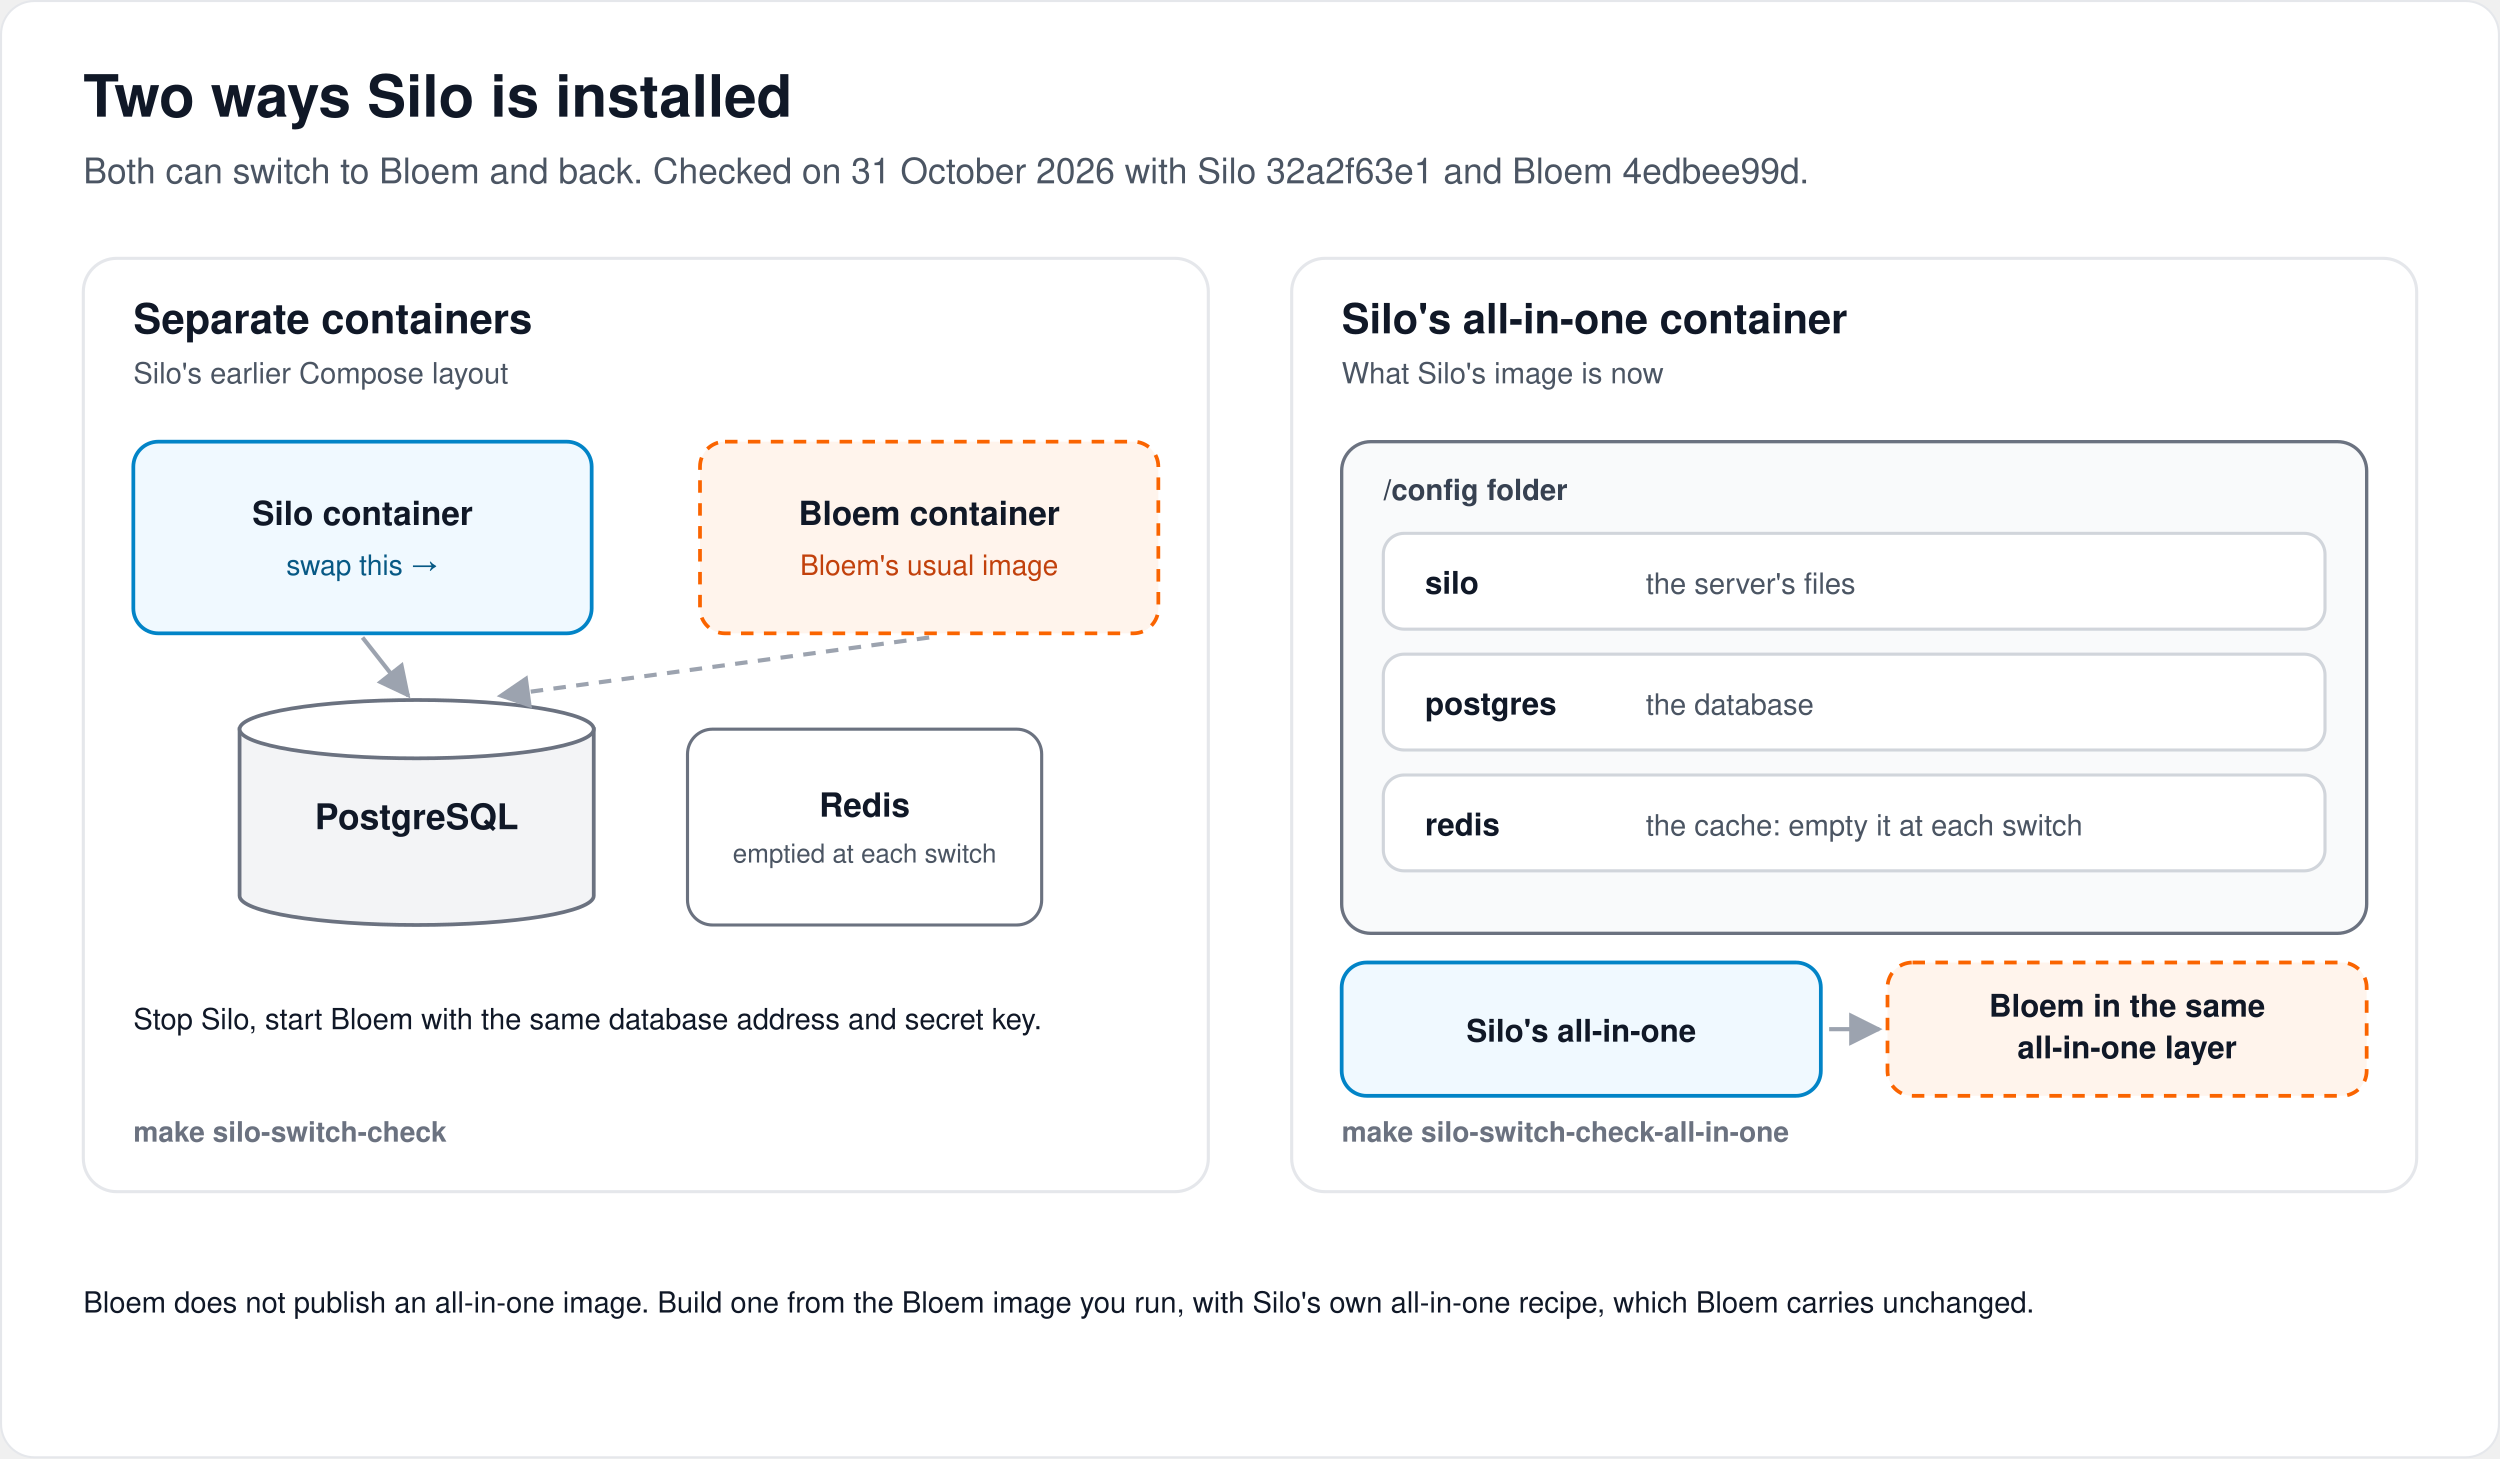
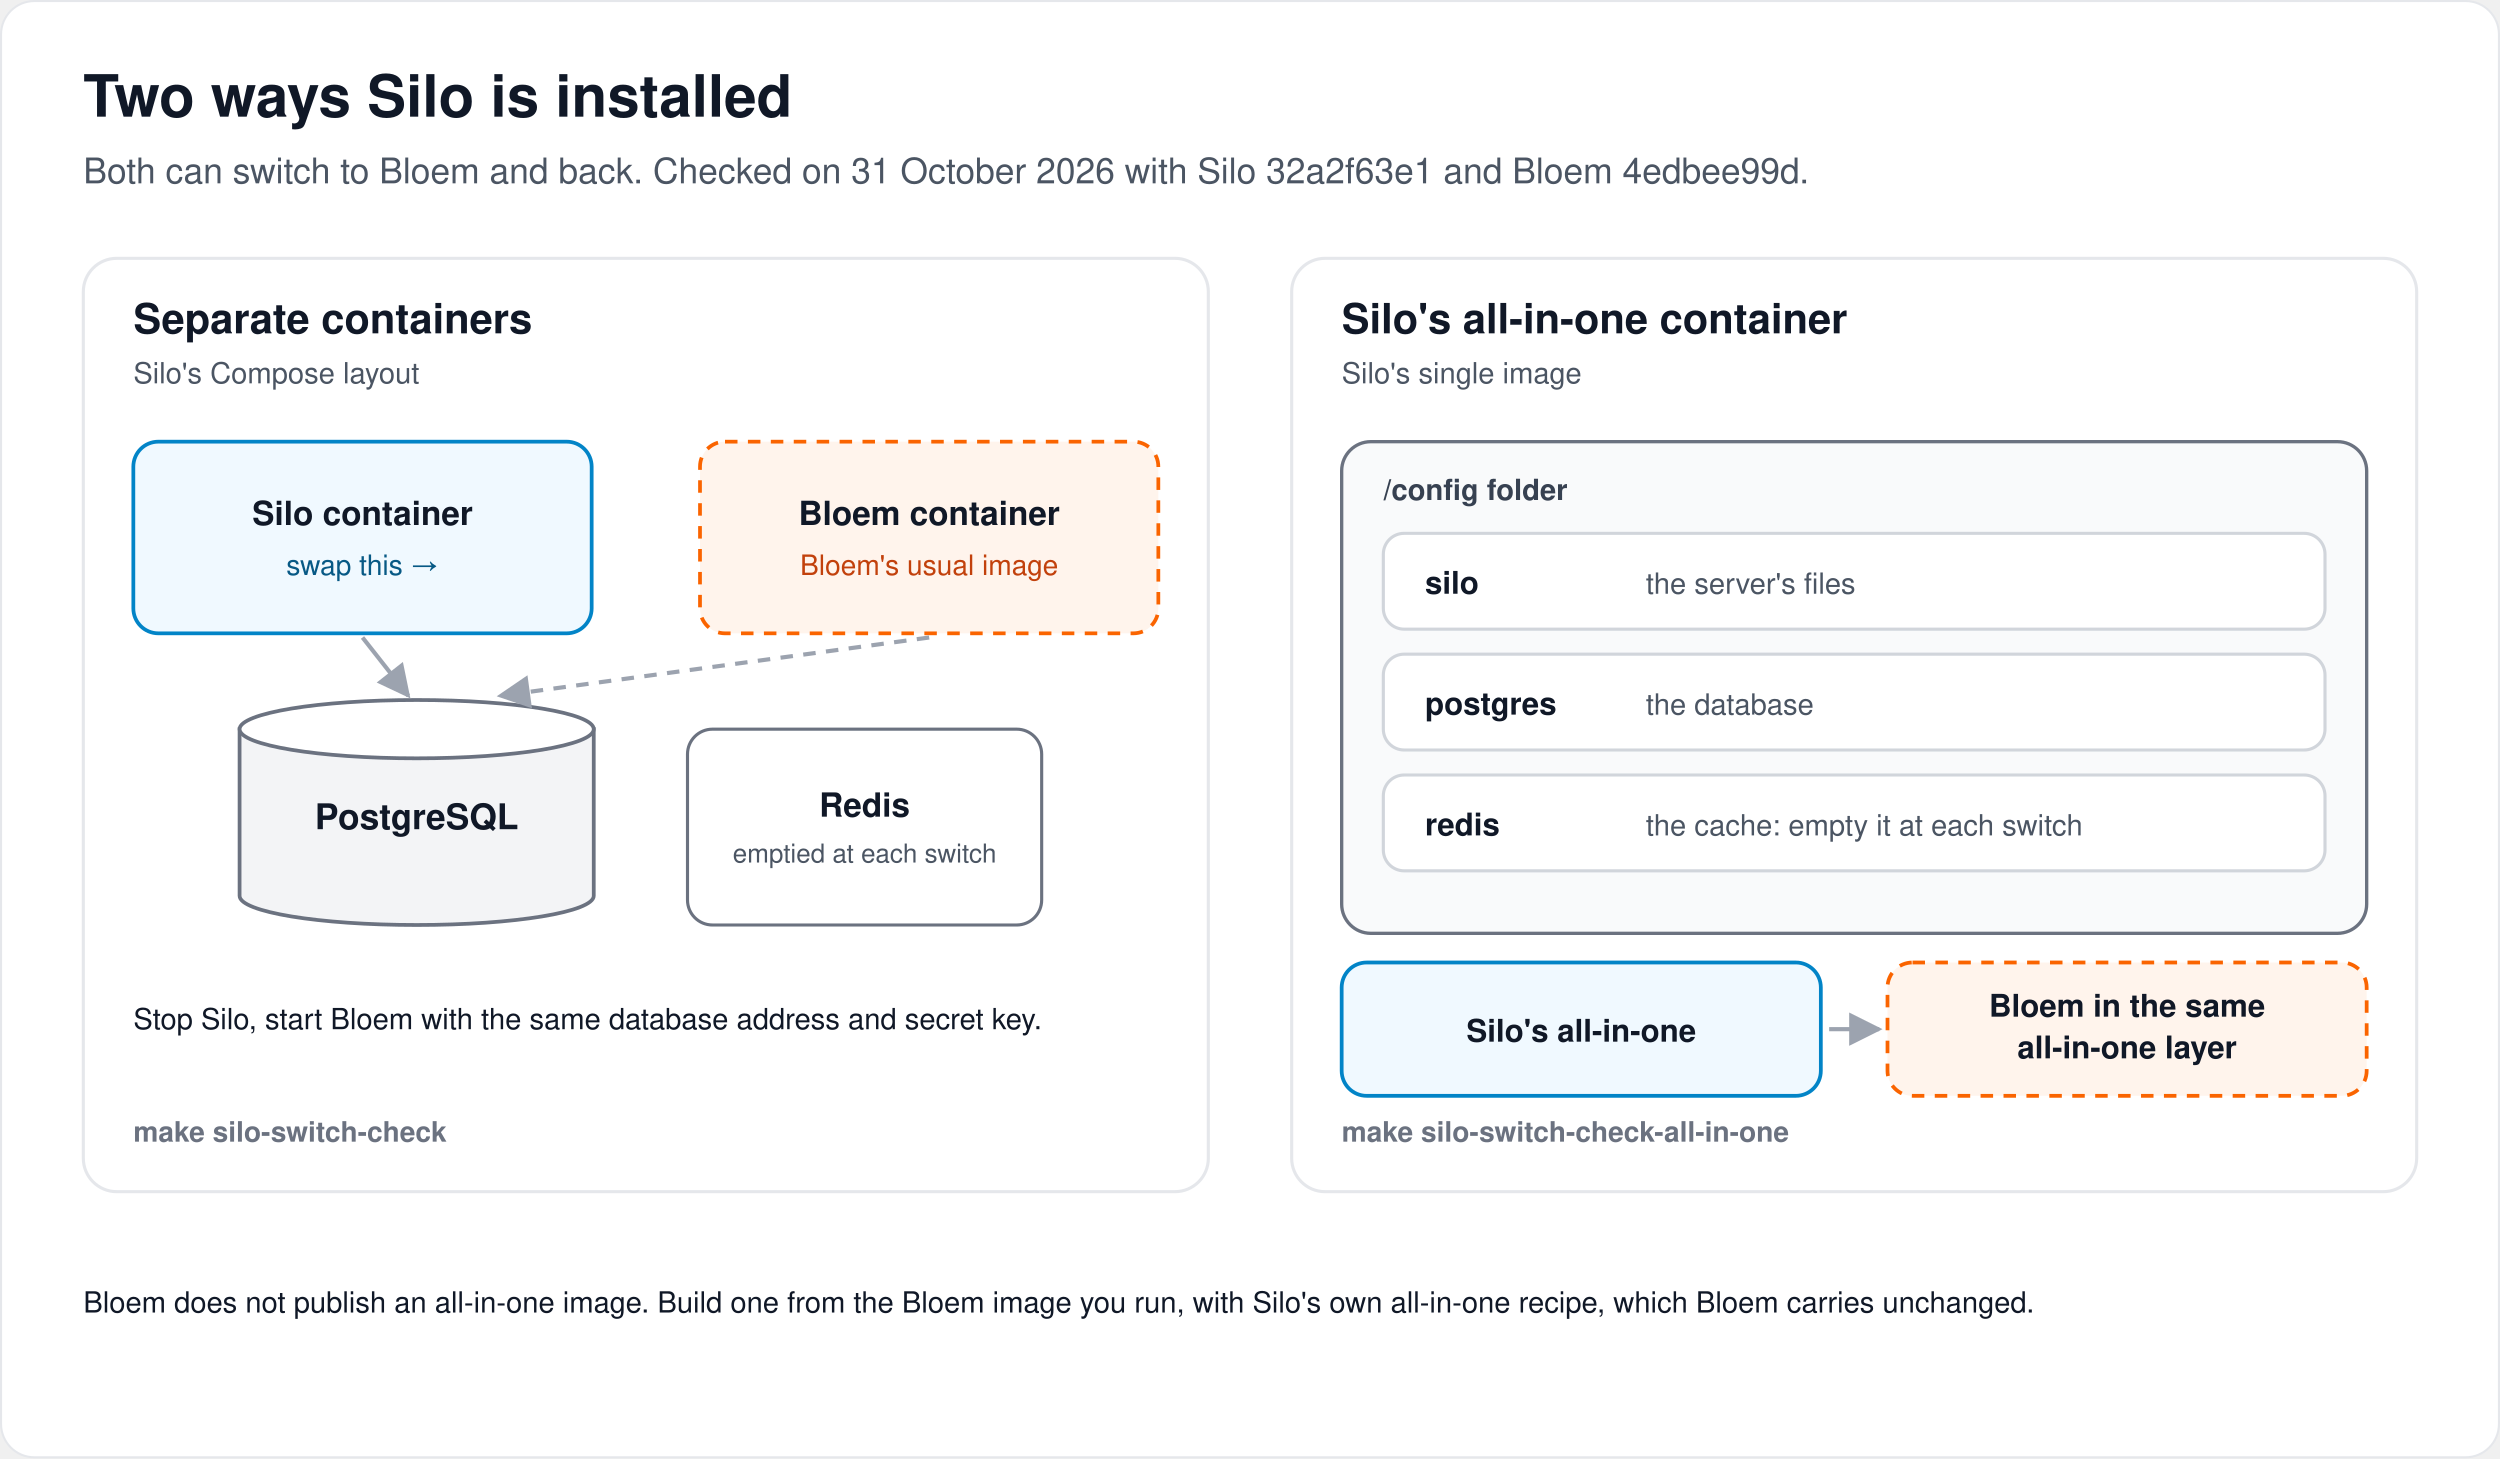
<svg xmlns="http://www.w3.org/2000/svg" width="1200" height="700" viewBox="0 0 1200 700" role="img" aria-labelledby="t d" font-family="'Segoe UI', 'Helvetica Neue', Helvetica, Arial, sans-serif">
  <defs>
    <marker id="arrow" viewBox="0 0 10 10" refX="9" refY="5" markerWidth="8" markerHeight="8" orient="auto-start-reverse">
      <path d="M0,0 L10,5 L0,10 z" fill="#9CA3AF" />
    </marker>
  </defs>
  <rect x="0.5" y="0.5" width="1199" height="699" rx="16" fill="#FFFFFF" stroke="#E5E7EB" />
  <text x="40" y="56" font-size="28" font-weight="700" fill="#101827" text-anchor="start">Two ways Silo is installed</text>
  <text x="40" y="88" font-size="17" font-weight="normal" fill="#4B5563" text-anchor="start">Both can switch to Bloem and back. Checked on 31 October 2026 with Silo 32a2f63e1 and Bloem 4edbee99d.</text>
  <rect x="40" y="124" width="540" height="448" rx="16" fill="#FFFFFF" stroke="#E5E7EB" stroke-width="1.5" />
  <text x="64" y="160" font-size="20" font-weight="700" fill="#101827" text-anchor="start">Separate containers</text>
-   <text x="64" y="184" font-size="14" font-weight="normal" fill="#4B5563" text-anchor="start">Silo's earlier Compose layout</text>
+   <text x="64" y="184" font-size="14" font-weight="normal" fill="#4B5563" text-anchor="start">Silo's Compose layout</text>
  <rect x="620" y="124" width="540" height="448" rx="16" fill="#FFFFFF" stroke="#E5E7EB" stroke-width="1.5" />
  <text x="644" y="160" font-size="20" font-weight="700" fill="#101827" text-anchor="start">Silo's all-in-one container</text>
-   <text x="644" y="184" font-size="14" font-weight="normal" fill="#4B5563" text-anchor="start">What Silo's image is now</text>
+   <text x="644" y="184" font-size="14" font-weight="normal" fill="#4B5563" text-anchor="start">Silo's single image</text>
  <rect x="64" y="212" width="220" height="92" rx="12" fill="#F0F9FF" stroke="#0284C7" stroke-width="1.8" />
  <text x="174" y="252" font-size="16" font-weight="700" fill="#101827" text-anchor="middle">Silo container</text>
  <text x="174" y="276" font-size="13.5" font-weight="normal" fill="#075985" text-anchor="middle">swap this →</text>
  <rect x="336" y="212" width="220" height="92" rx="12" fill="#FFF4EC" stroke="#FA6400" stroke-width="1.8" stroke-dasharray="6 5" />
  <text x="446" y="252" font-size="16" font-weight="700" fill="#101827" text-anchor="middle">Bloem container</text>
  <text x="446" y="276" font-size="13.5" font-weight="normal" fill="#C2410C" text-anchor="middle">Bloem's usual image</text>
  <path d="M115.0,350 L115.0,430 A85.0,14 0 0 0 285.0,430 L285.0,350 Z" fill="#F3F4F6" stroke="#6B7280" stroke-width="1.8" />
  <ellipse cx="200" cy="350" rx="85.0" ry="14" fill="#FFFFFF" stroke="#6B7280" stroke-width="1.8" />
  <text x="200" y="398.0" font-size="17" font-weight="700" fill="#101827" text-anchor="middle">PostgreSQL</text>
  <rect x="330" y="350" width="170" height="94" rx="12" fill="#FFFFFF" stroke="#6B7280" stroke-width="1.5" />
  <text x="415" y="392" font-size="16" font-weight="700" fill="#101827" text-anchor="middle">Redis</text>
  <text x="415" y="414" font-size="12.5" font-weight="normal" fill="#4B5563" text-anchor="middle">emptied at each switch</text>
  <line x1="174" y1="306" x2="196" y2="334" stroke="#9CA3AF" stroke-width="2" marker-end="url(#arrow)" />
  <line x1="446" y1="306" x2="240" y2="334" stroke="#9CA3AF" stroke-width="2" stroke-dasharray="6 5" marker-end="url(#arrow)" />
  <text x="64" y="494" font-size="14" font-weight="normal" fill="#101827" text-anchor="start">Stop Silo, start Bloem with the same database address and secret key.</text>
  <text x="64" y="548" font-size="13.5" font-weight="600" fill="#6B7280" text-anchor="start">make silo-switch-check</text>
  <rect x="644" y="212" width="492" height="236" rx="14" fill="#F9FAFB" stroke="#6B7280" stroke-width="1.6" />
  <text x="664" y="240" font-size="14" font-weight="700" fill="#374151" text-anchor="start">/config folder</text>
  <rect x="664" y="256" width="452" height="46" rx="10" fill="#FFFFFF" stroke="#D1D5DB" stroke-width="1.5" />
  <text x="684" y="285" font-size="15" font-weight="700" fill="#101827" text-anchor="start">silo</text>
  <text x="790" y="285" font-size="14" font-weight="normal" fill="#4B5563" text-anchor="start">the server's files</text>
  <rect x="664" y="314" width="452" height="46" rx="10" fill="#FFFFFF" stroke="#D1D5DB" stroke-width="1.5" />
  <text x="684" y="343" font-size="15" font-weight="700" fill="#101827" text-anchor="start">postgres</text>
  <text x="790" y="343" font-size="14" font-weight="normal" fill="#4B5563" text-anchor="start">the database</text>
  <rect x="664" y="372" width="452" height="46" rx="10" fill="#FFFFFF" stroke="#D1D5DB" stroke-width="1.5" />
  <text x="684" y="401" font-size="15" font-weight="700" fill="#101827" text-anchor="start">redis</text>
  <text x="790" y="401" font-size="14" font-weight="normal" fill="#4B5563" text-anchor="start">the cache: empty it at each switch</text>
  <rect x="644" y="462" width="230" height="64" rx="12" fill="#F0F9FF" stroke="#0284C7" stroke-width="1.8" />
  <text x="759" y="500" font-size="15" font-weight="700" fill="#101827" text-anchor="middle">Silo's all-in-one</text>
  <line x1="878" y1="494" x2="902" y2="494" stroke="#9CA3AF" stroke-width="2" marker-end="url(#arrow)" />
  <rect x="906" y="462" width="230" height="64" rx="12" fill="#FFF4EC" stroke="#FA6400" stroke-width="1.8" stroke-dasharray="6 5" />
  <text x="1021" y="488" font-size="15" font-weight="700" fill="#101827" text-anchor="middle">Bloem in the same</text>
  <text x="1021" y="508" font-size="15" font-weight="700" fill="#101827" text-anchor="middle">all-in-one layer</text>
  <text x="644" y="548" font-size="13.5" font-weight="600" fill="#6B7280" text-anchor="start">make silo-switch-check-all-in-one</text>
  <text x="40" y="630" font-size="14" font-weight="normal" fill="#101827" text-anchor="start">Bloem does not publish an all-in-one image. Build one from the Bloem image you run, with Silo's own all-in-one recipe, which Bloem carries unchanged.</text>
</svg>
